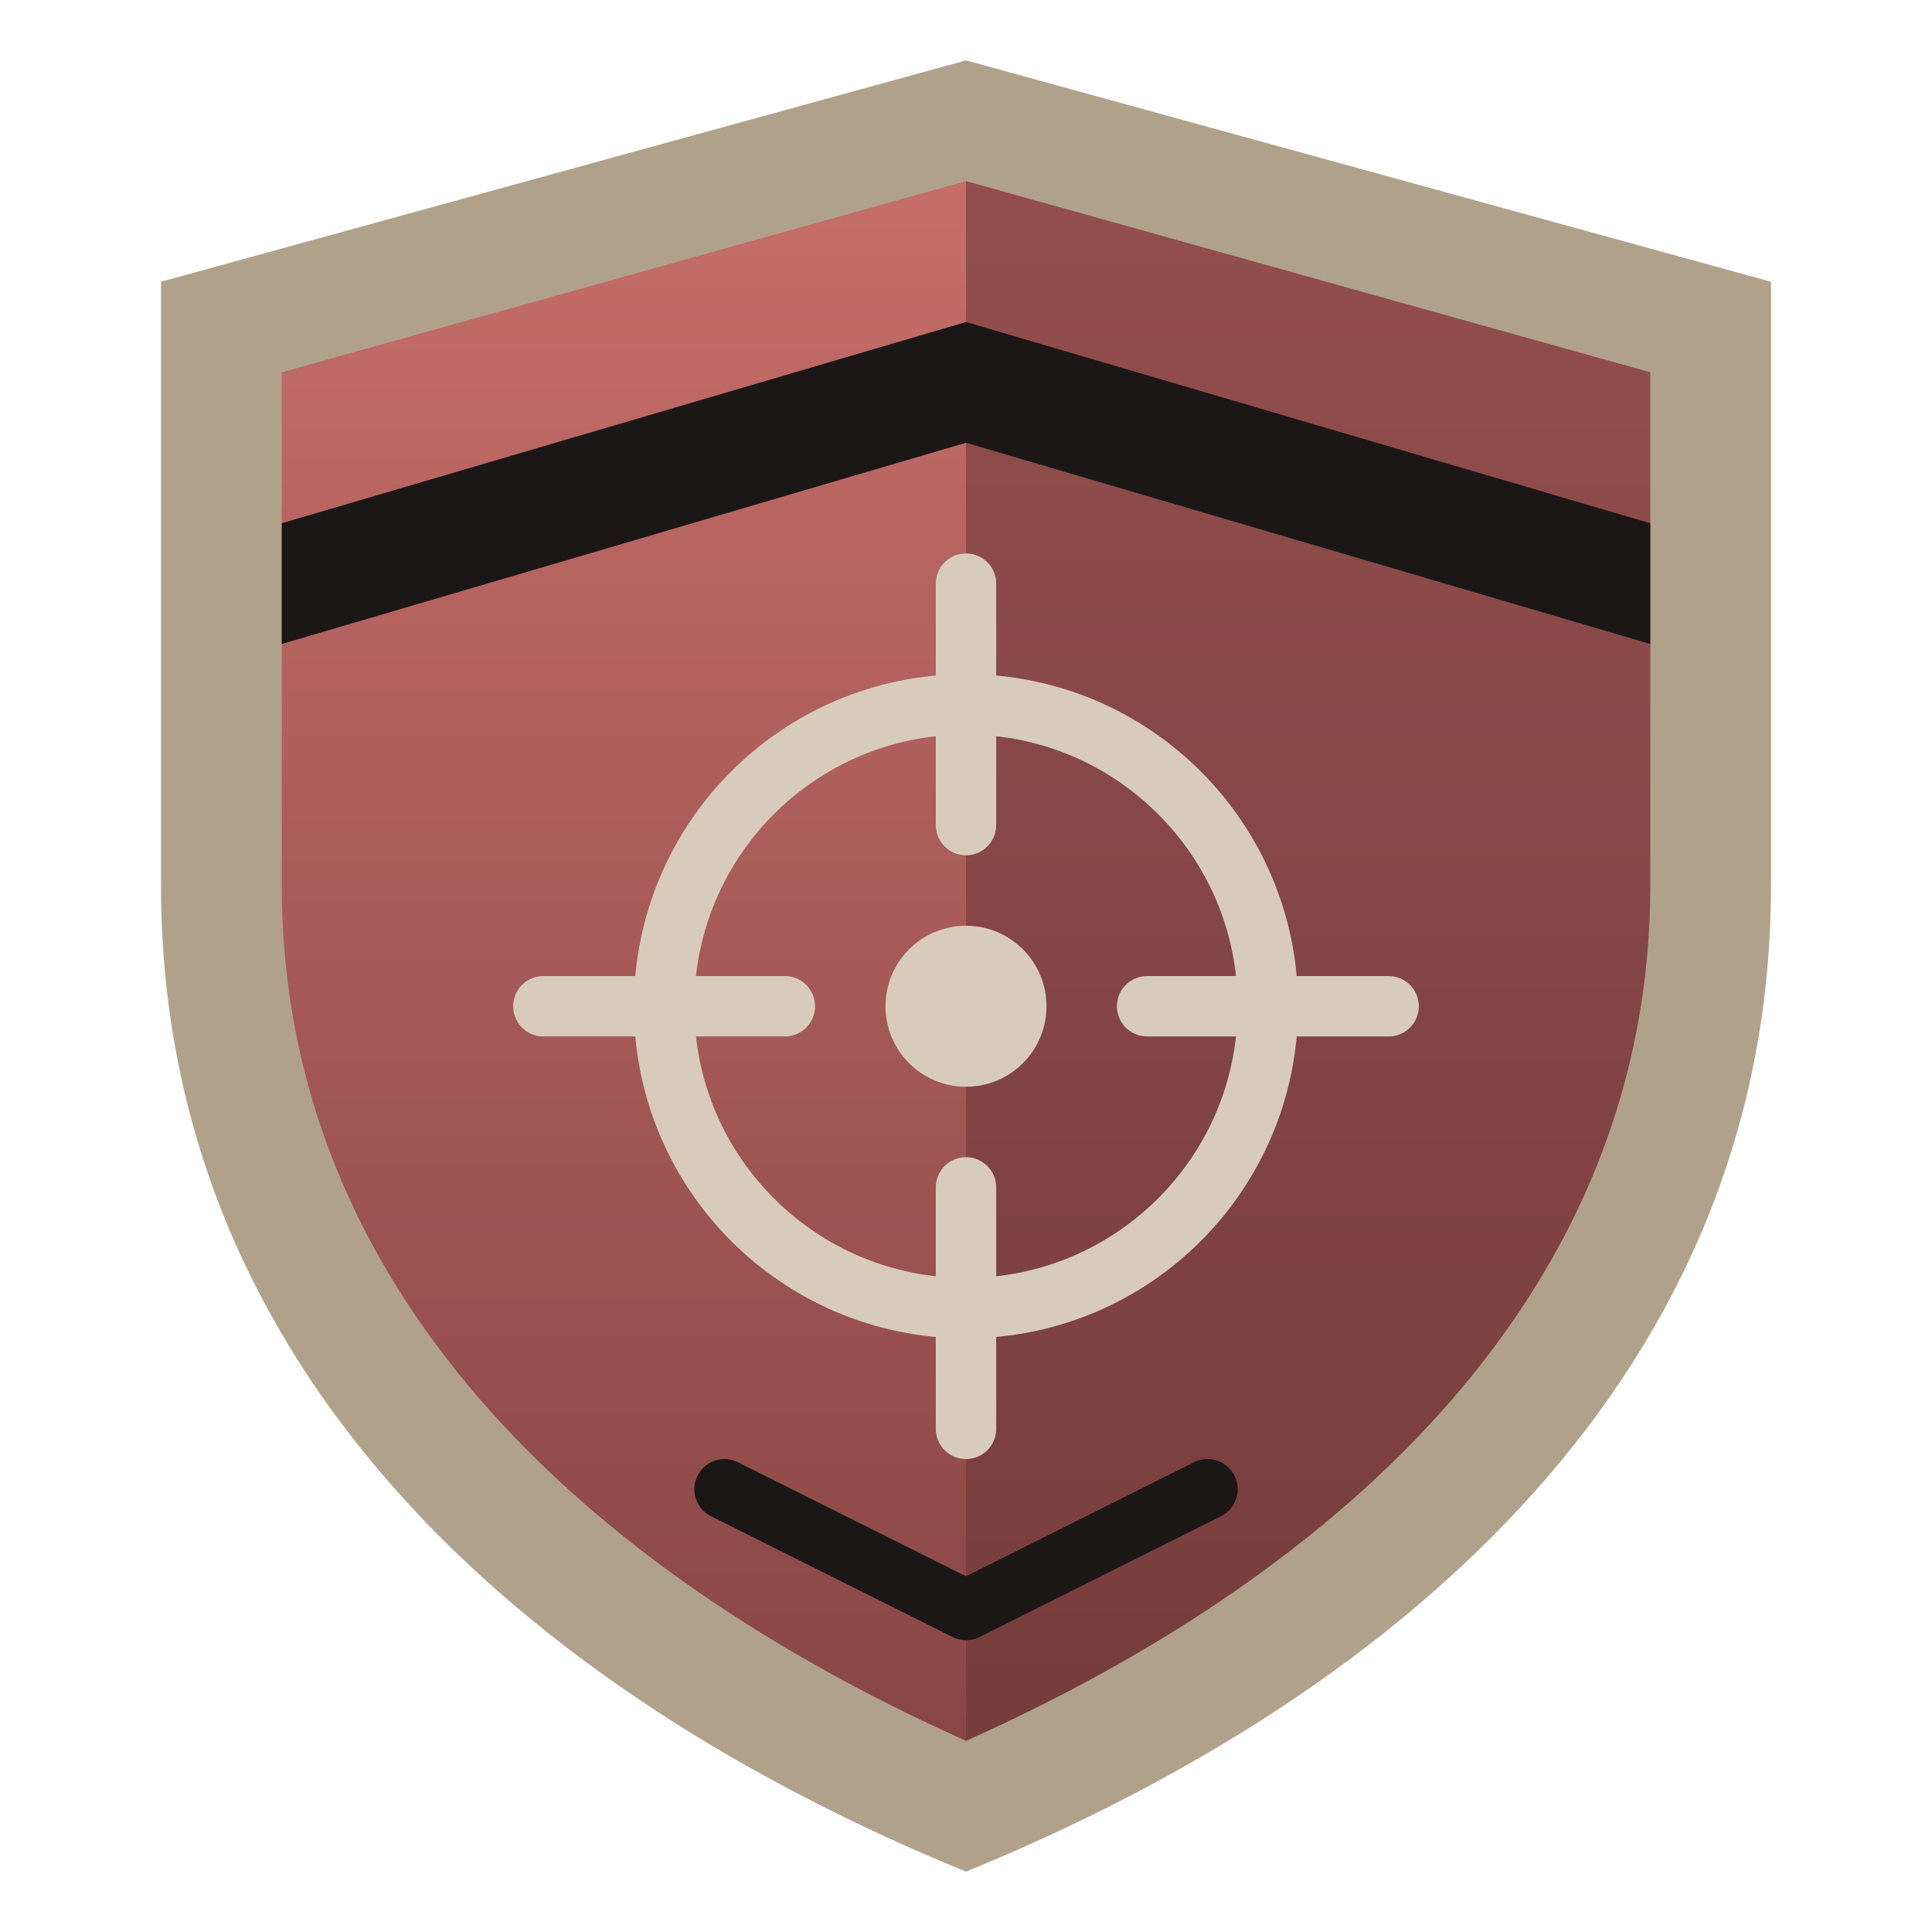
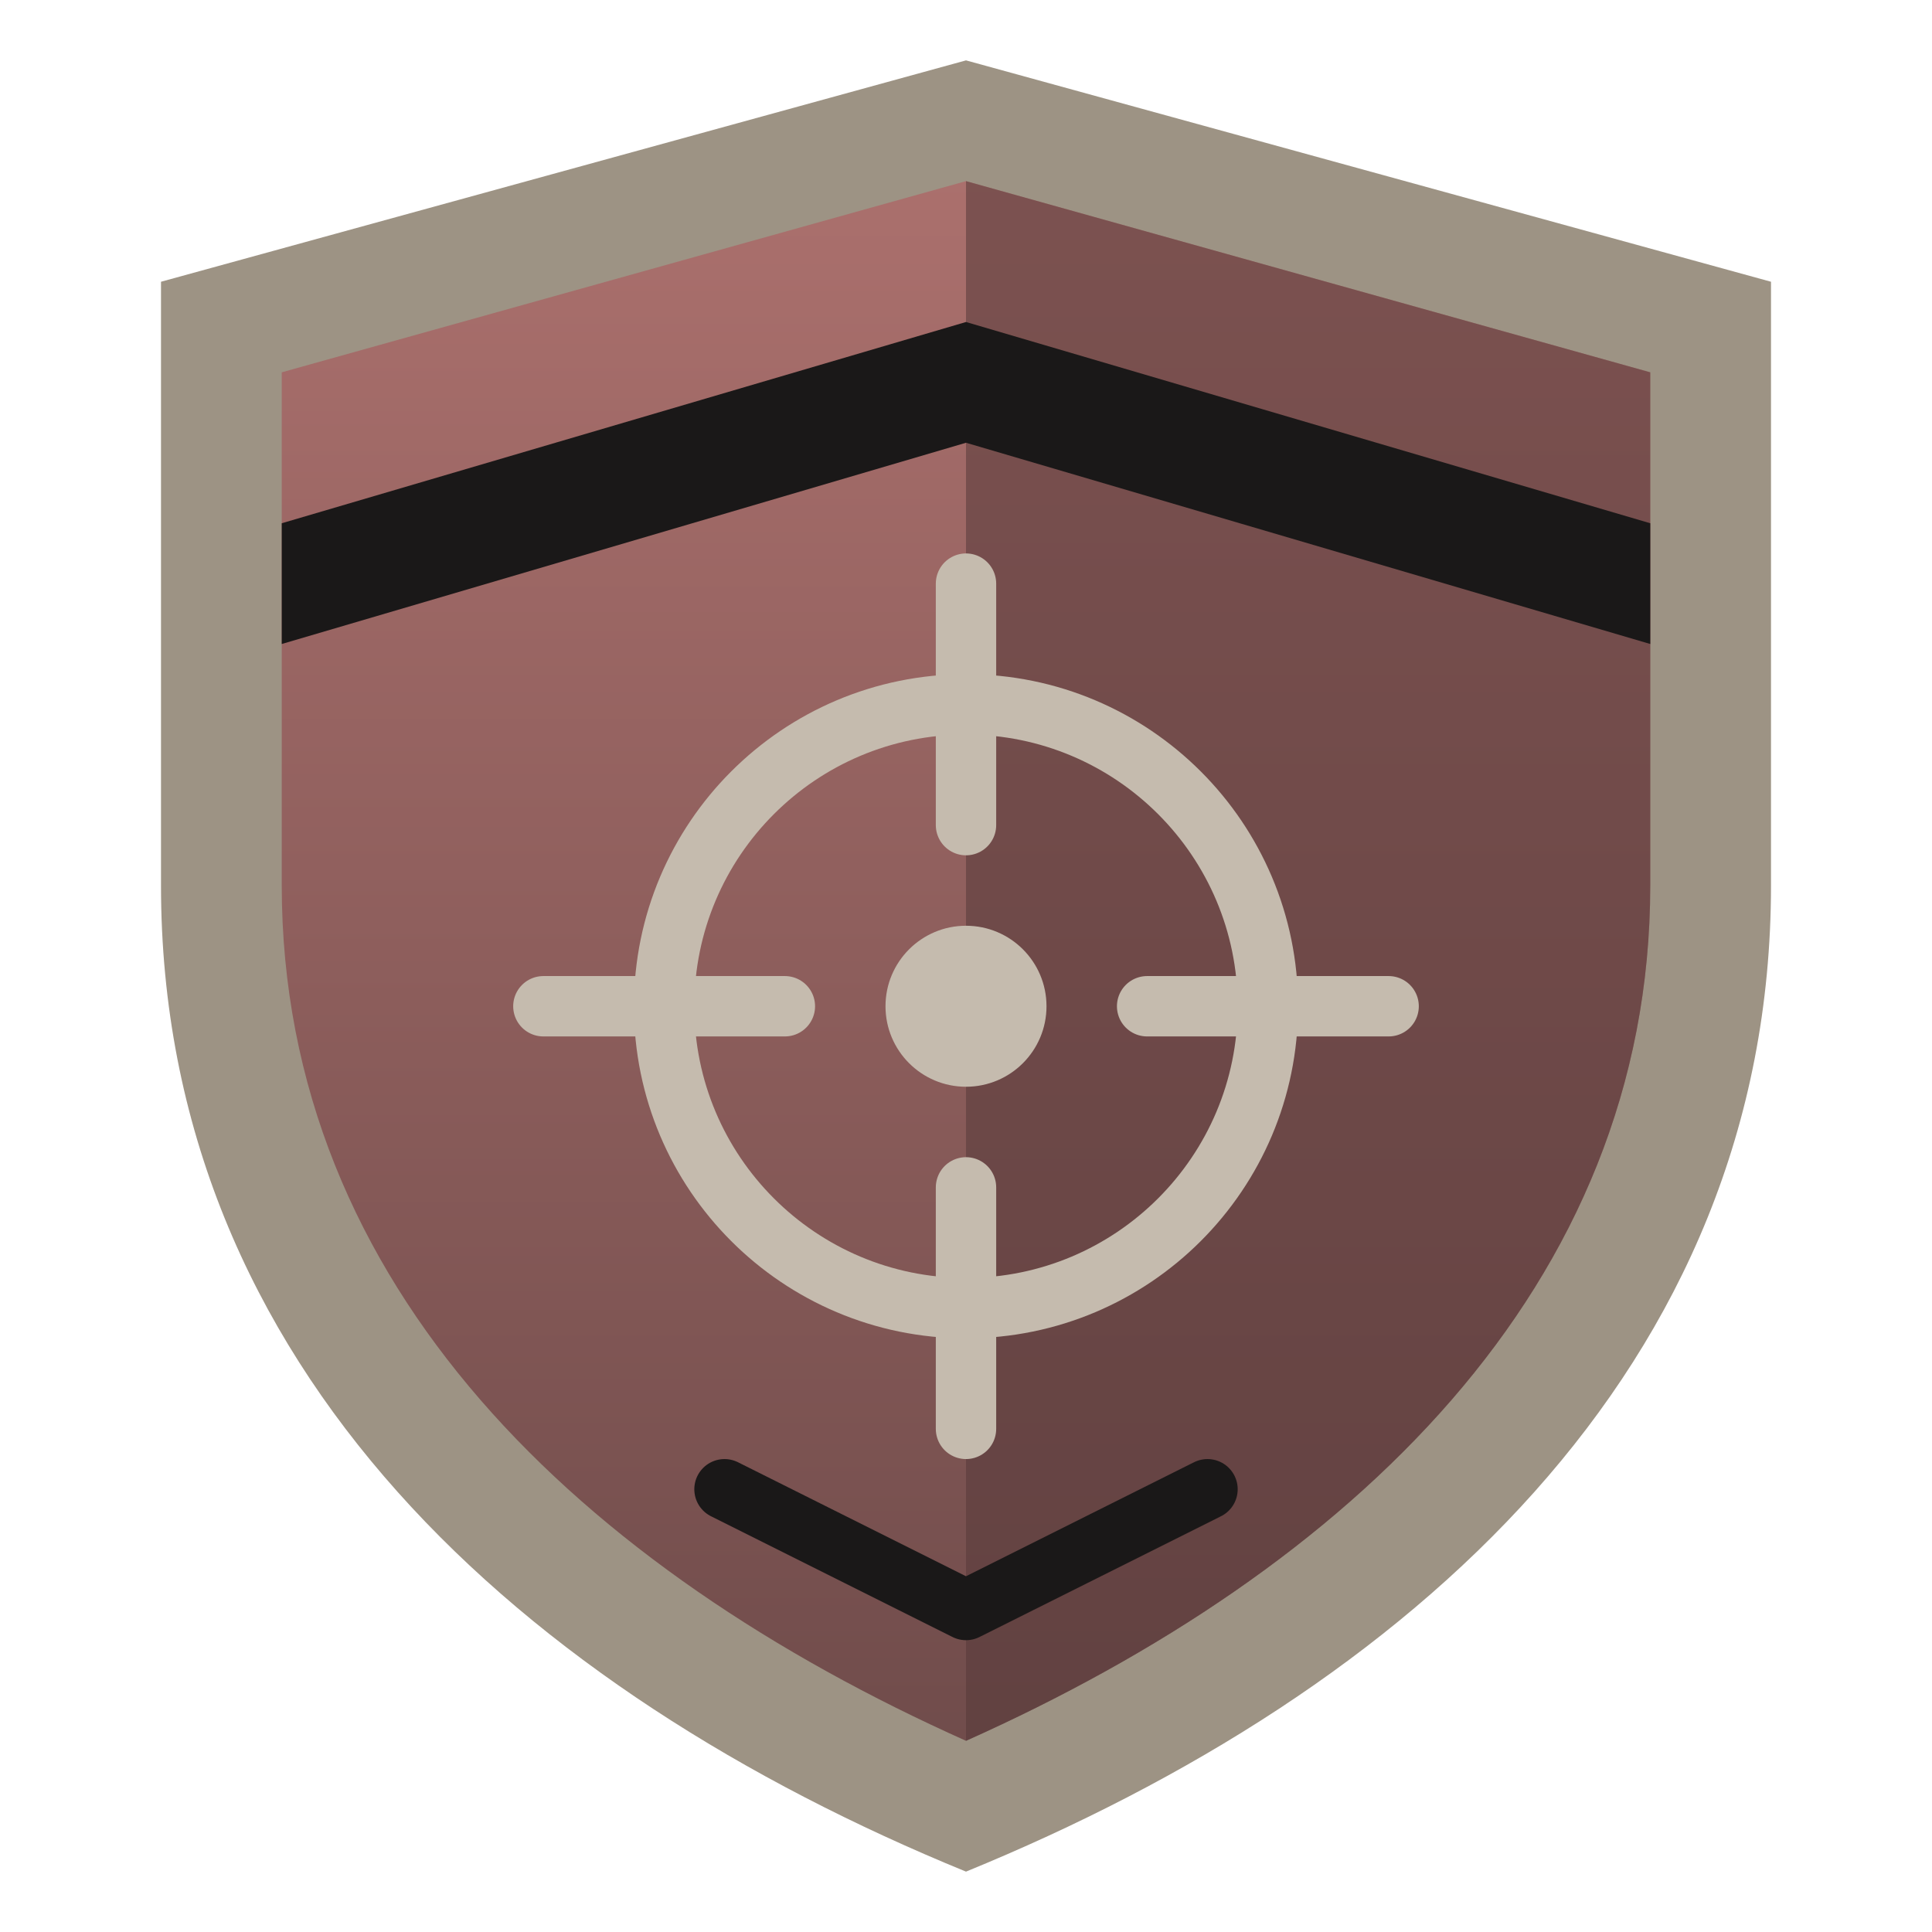
<svg xmlns="http://www.w3.org/2000/svg" viewBox="0 0 96 96">
  <defs>
    <linearGradient id="ga-a" x1="0" y1="0" x2="0" y2="1">
-       <stop offset="0" stop-color="#c66e6a" />
-       <stop offset="1" stop-color="#874644" />
+       <stop offset="0" stop-color="#ab706d" />
+       <stop offset="1" stop-color="#704c4b" />
    </linearGradient>
  </defs>
-   <path d="M48 3 L88 14 V44 C88 68 70 84 48 93 C26 84 8 68 8 44 V14 Z" fill="#b0a18a" />
+   <path d="M48 3 L88 14 V44 C88 68 70 84 48 93 C26 84 8 68 8 44 V14 Z" fill="#9d9384" />
  <path d="M48 9 L82 18.500 V44 C82 64 67 78 48 86.500 C29 78 14 64 14 44 V18.500 Z" fill="url(#ga-a)" />
-   <path d="M48 9 L82 18.500 V44 C82 64 67 78 48 86.500 Z" fill="#683434" opacity=".55" />
-   <path d="M14 26 L48 16 L82 26 V32 L48 22 L14 32 Z" fill="#1b1717" />
-   <circle cx="48" cy="50" r="15" fill="none" stroke="#d8cbbb" stroke-width="3" />
-   <circle cx="48" cy="50" r="4" fill="#d8cbbb" />
-   <path d="M48 29v12M48 59v12M27 50h12M57 50h12" stroke="#d8cbbb" stroke-width="3" stroke-linecap="round" />
-   <path d="M36 74l12 6 12-6" fill="none" stroke="#1b1717" stroke-width="3" stroke-linecap="round" stroke-linejoin="round" />
+   <path d="M48 9 L82 18.500 V44 C82 64 67 78 48 86.500 Z" fill="#563939" opacity=".55" />
+   <path d="M14 26 L48 16 L82 26 V32 L48 22 L14 32 Z" fill="#1a1818" />
+   <circle cx="48" cy="50" r="15" fill="none" stroke="#c5bbae" stroke-width="3" />
+   <circle cx="48" cy="50" r="4" fill="#c5bbae" />
+   <path d="M48 29v12M48 59v12M27 50h12M57 50h12" stroke="#c5bbae" stroke-width="3" stroke-linecap="round" />
+   <path d="M36 74l12 6 12-6" fill="none" stroke="#1a1818" stroke-width="3" stroke-linecap="round" stroke-linejoin="round" />
</svg>
